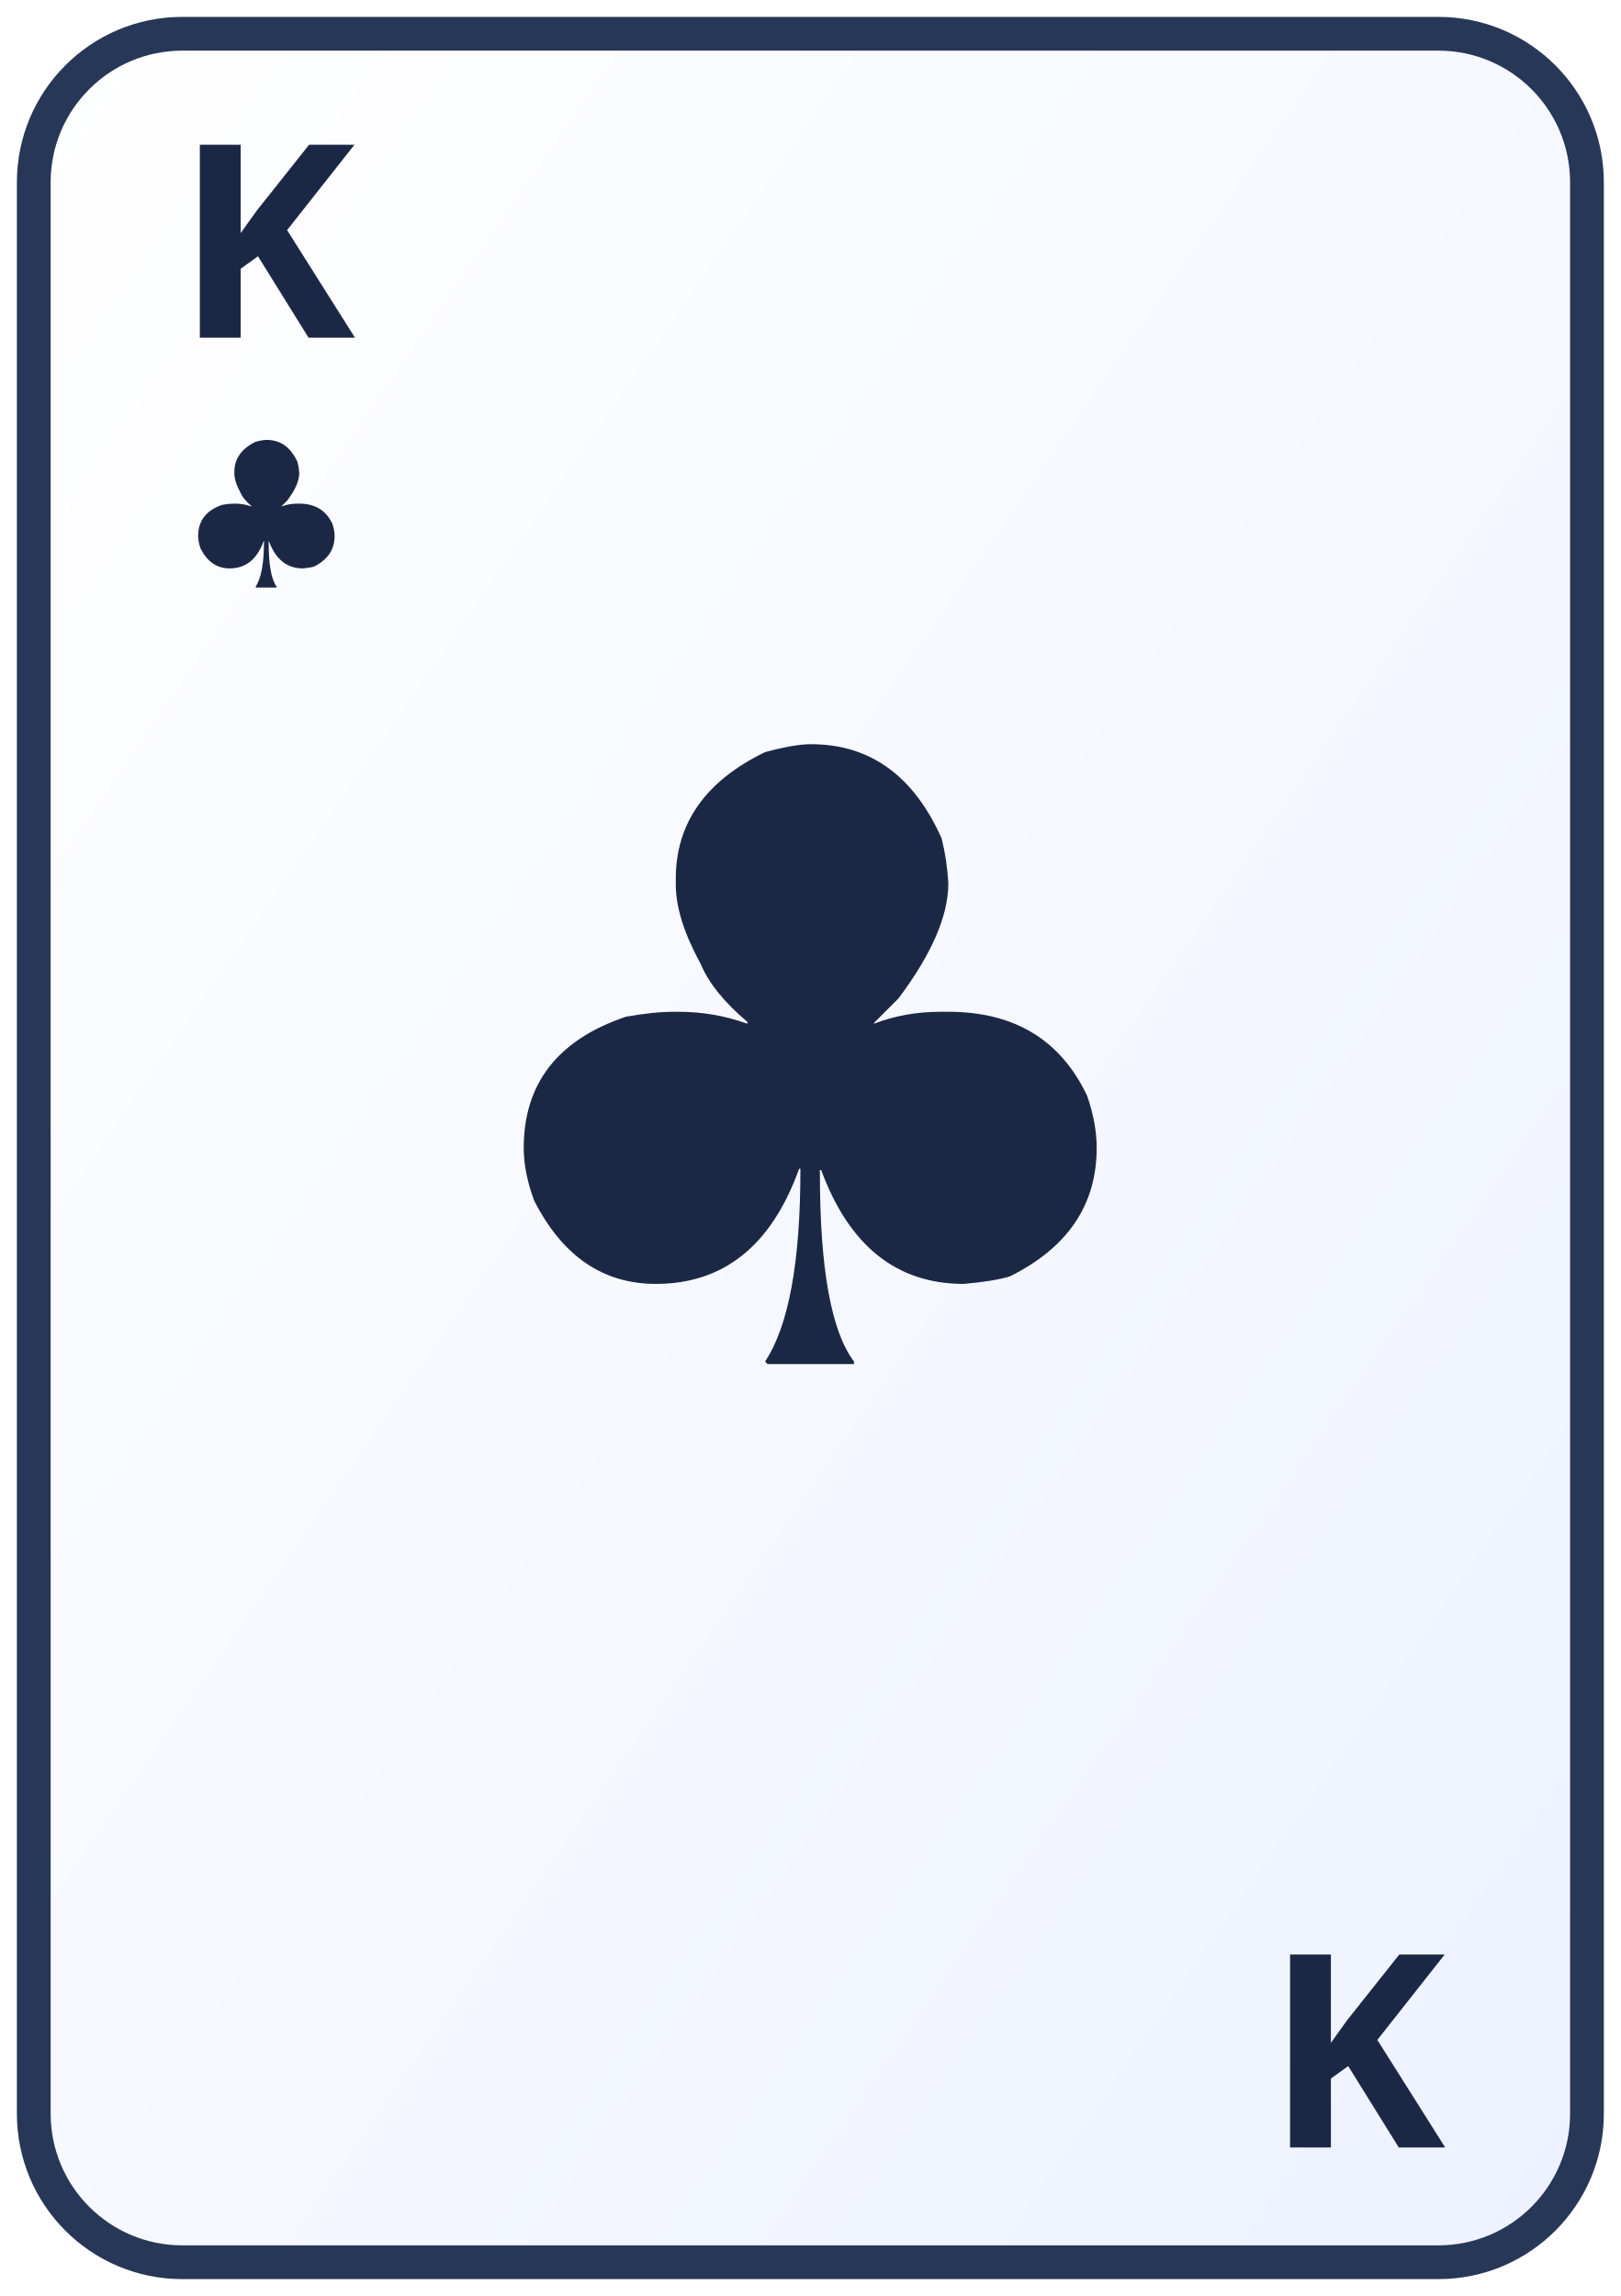
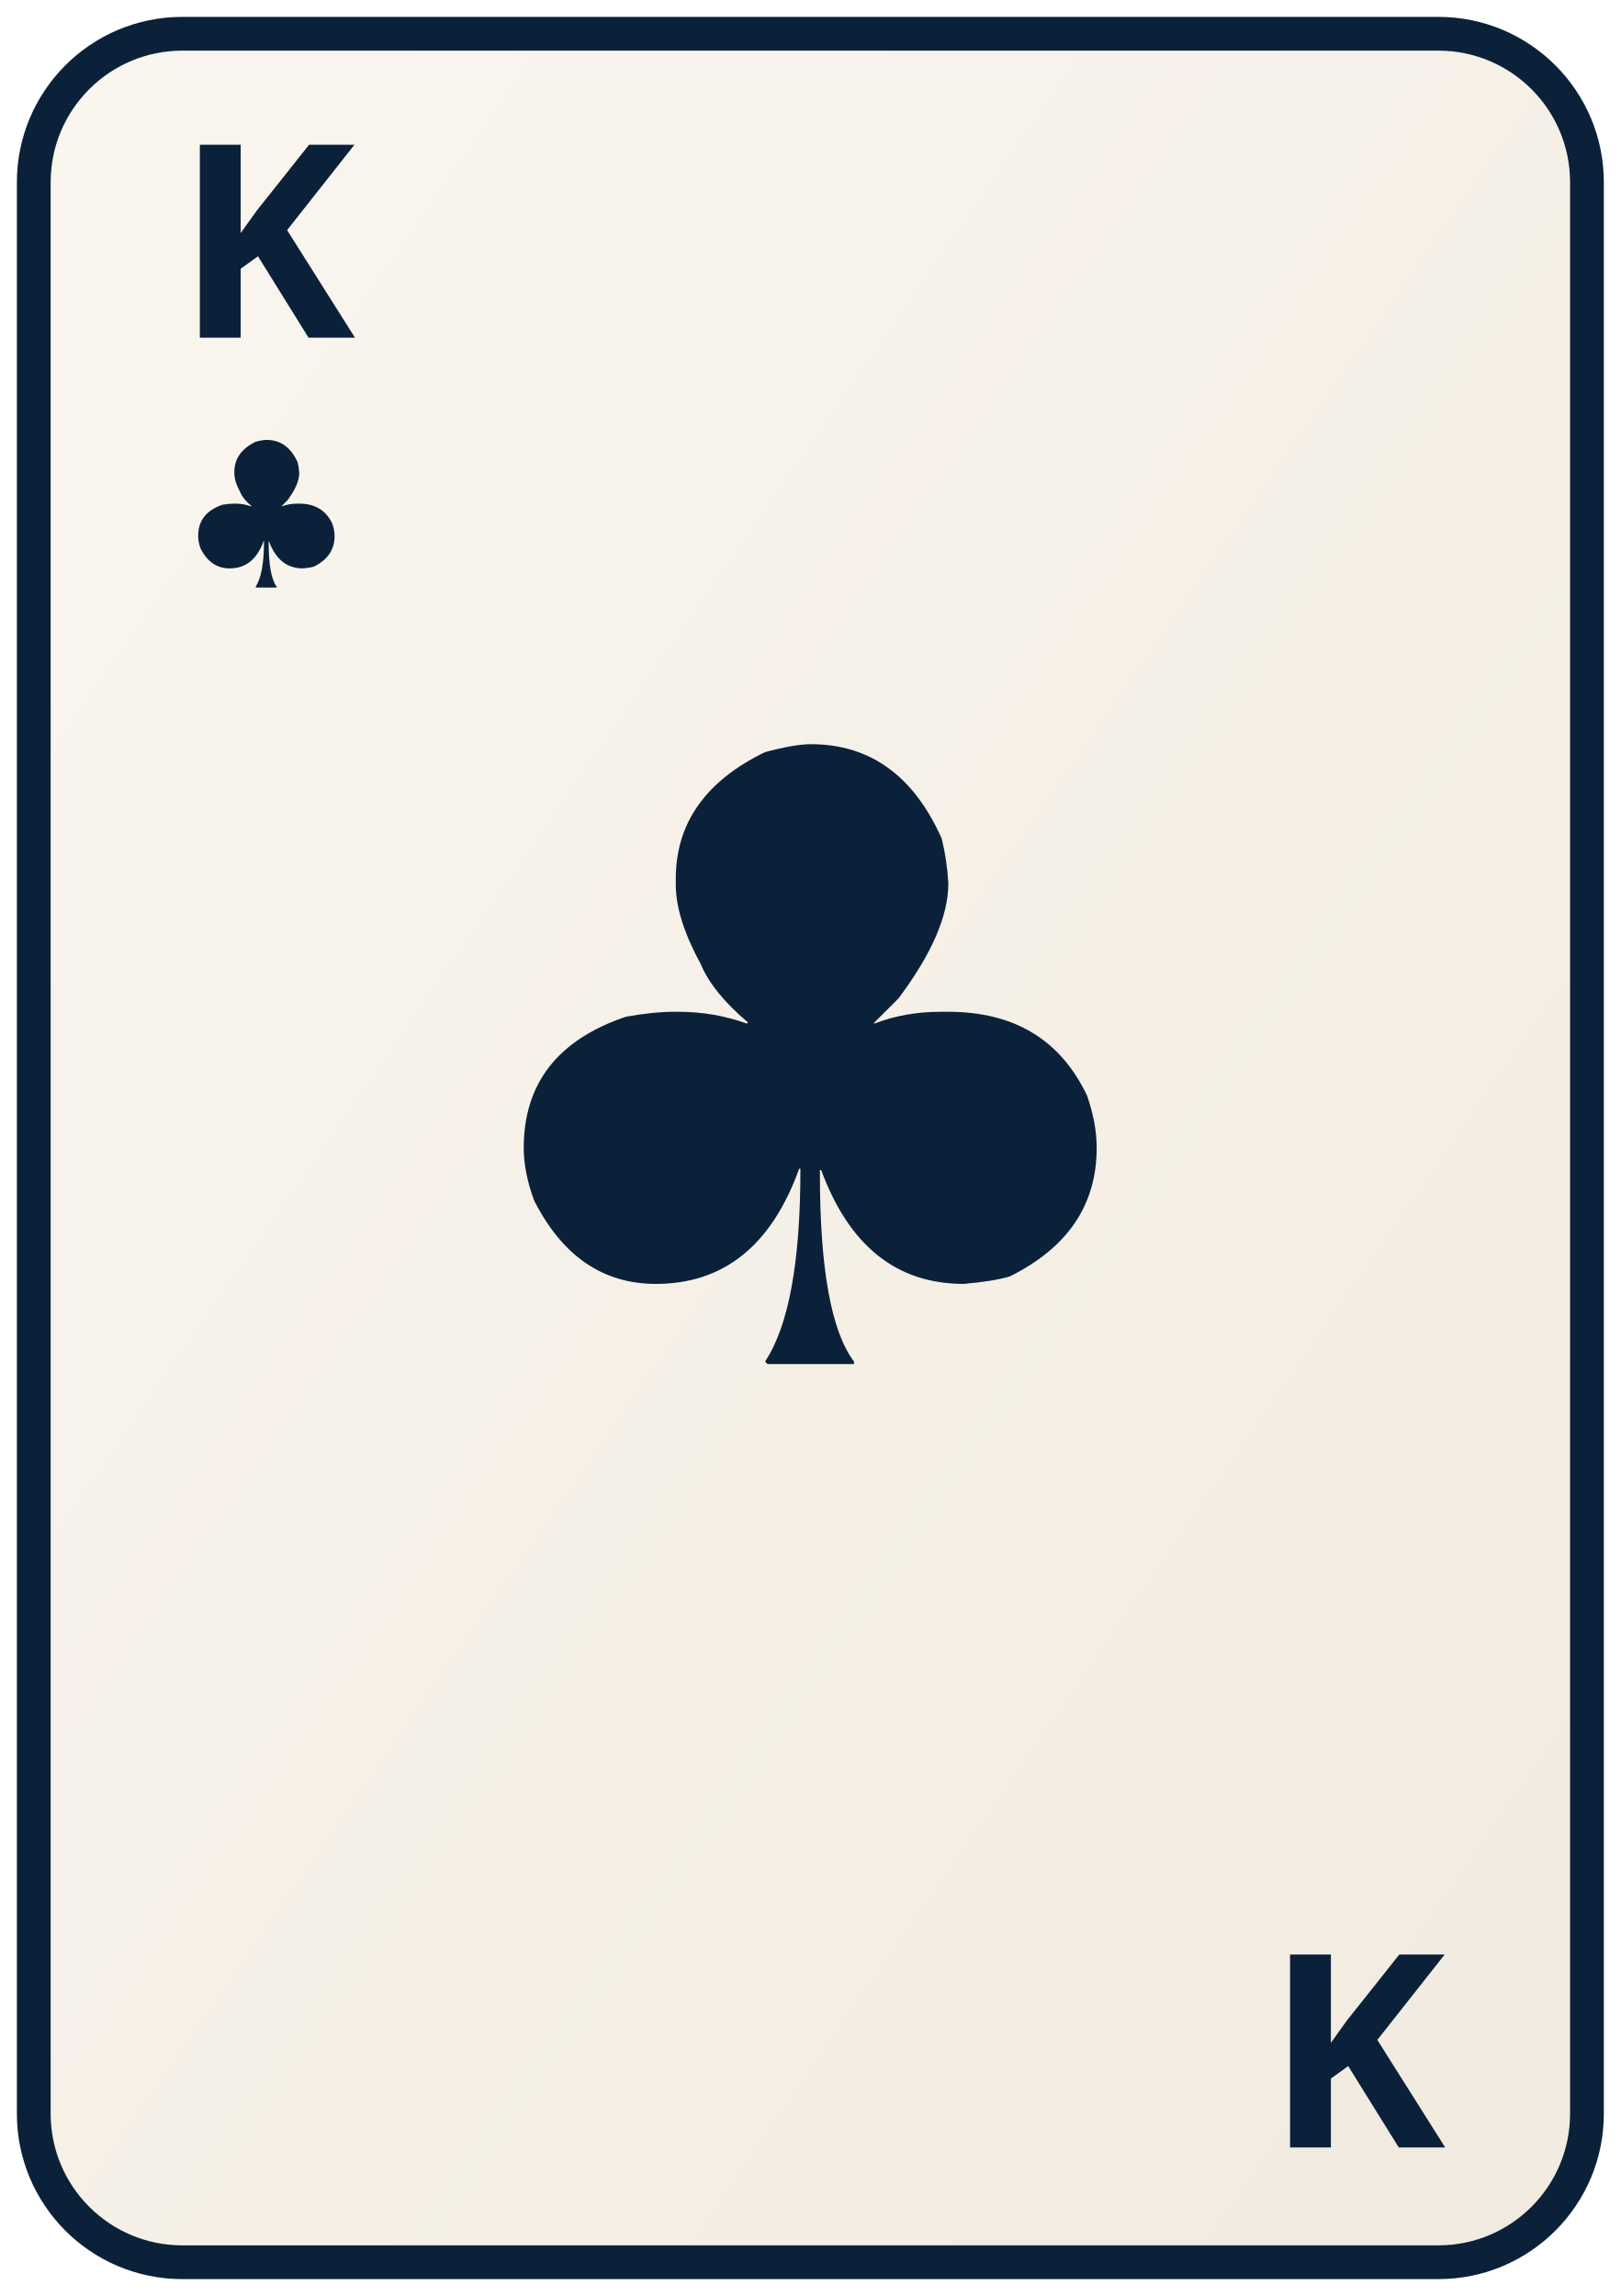
<svg xmlns="http://www.w3.org/2000/svg" viewBox="0 0 240 340" role="img" aria-label="KC">
  <defs>
    <linearGradient id="face" x1="0" y1="0" x2="1" y2="1">
-       <stop offset="0%" stop-color="#ffffff" />
-       <stop offset="100%" stop-color="#edf2ff" />
+       <stop offset="0%" stop-color="#faf6ef" />
+       <stop offset="100%" stop-color="#f1eadf" />
    </linearGradient>
  </defs>
-   <rect x="5" y="5" width="230" height="330" rx="22" fill="url(#face)" stroke="#273758" stroke-width="5" />
-   <text x="26" y="50" font-size="40" font-family="Trebuchet MS, sans-serif" fill="#1b2845" font-weight="700">K</text>
-   <text x="26" y="87" font-size="30" font-family="Trebuchet MS, sans-serif" fill="#1b2845" font-weight="700">♣</text>
-   <text x="120" y="202" text-anchor="middle" font-size="126" font-family="Trebuchet MS, sans-serif" fill="#1b2845" font-weight="700">♣</text>
-   <text x="214" y="318" text-anchor="end" font-size="40" font-family="Trebuchet MS, sans-serif" fill="#1b2845" font-weight="700">K</text>
+   <rect x="5" y="5" width="230" height="330" rx="22" fill="url(#face)" stroke="#0b213a" stroke-width="5" />
+   <text x="26" y="50" font-size="40" font-family="Trebuchet MS, sans-serif" fill="#0b213a" font-weight="700">K</text>
+   <text x="26" y="87" font-size="30" font-family="Trebuchet MS, sans-serif" fill="#0b213a" font-weight="700">♣</text>
+   <text x="120" y="202" text-anchor="middle" font-size="126" font-family="Trebuchet MS, sans-serif" fill="#0b213a" font-weight="700">♣</text>
+   <text x="214" y="318" text-anchor="end" font-size="40" font-family="Trebuchet MS, sans-serif" fill="#0b213a" font-weight="700">K</text>
</svg>
